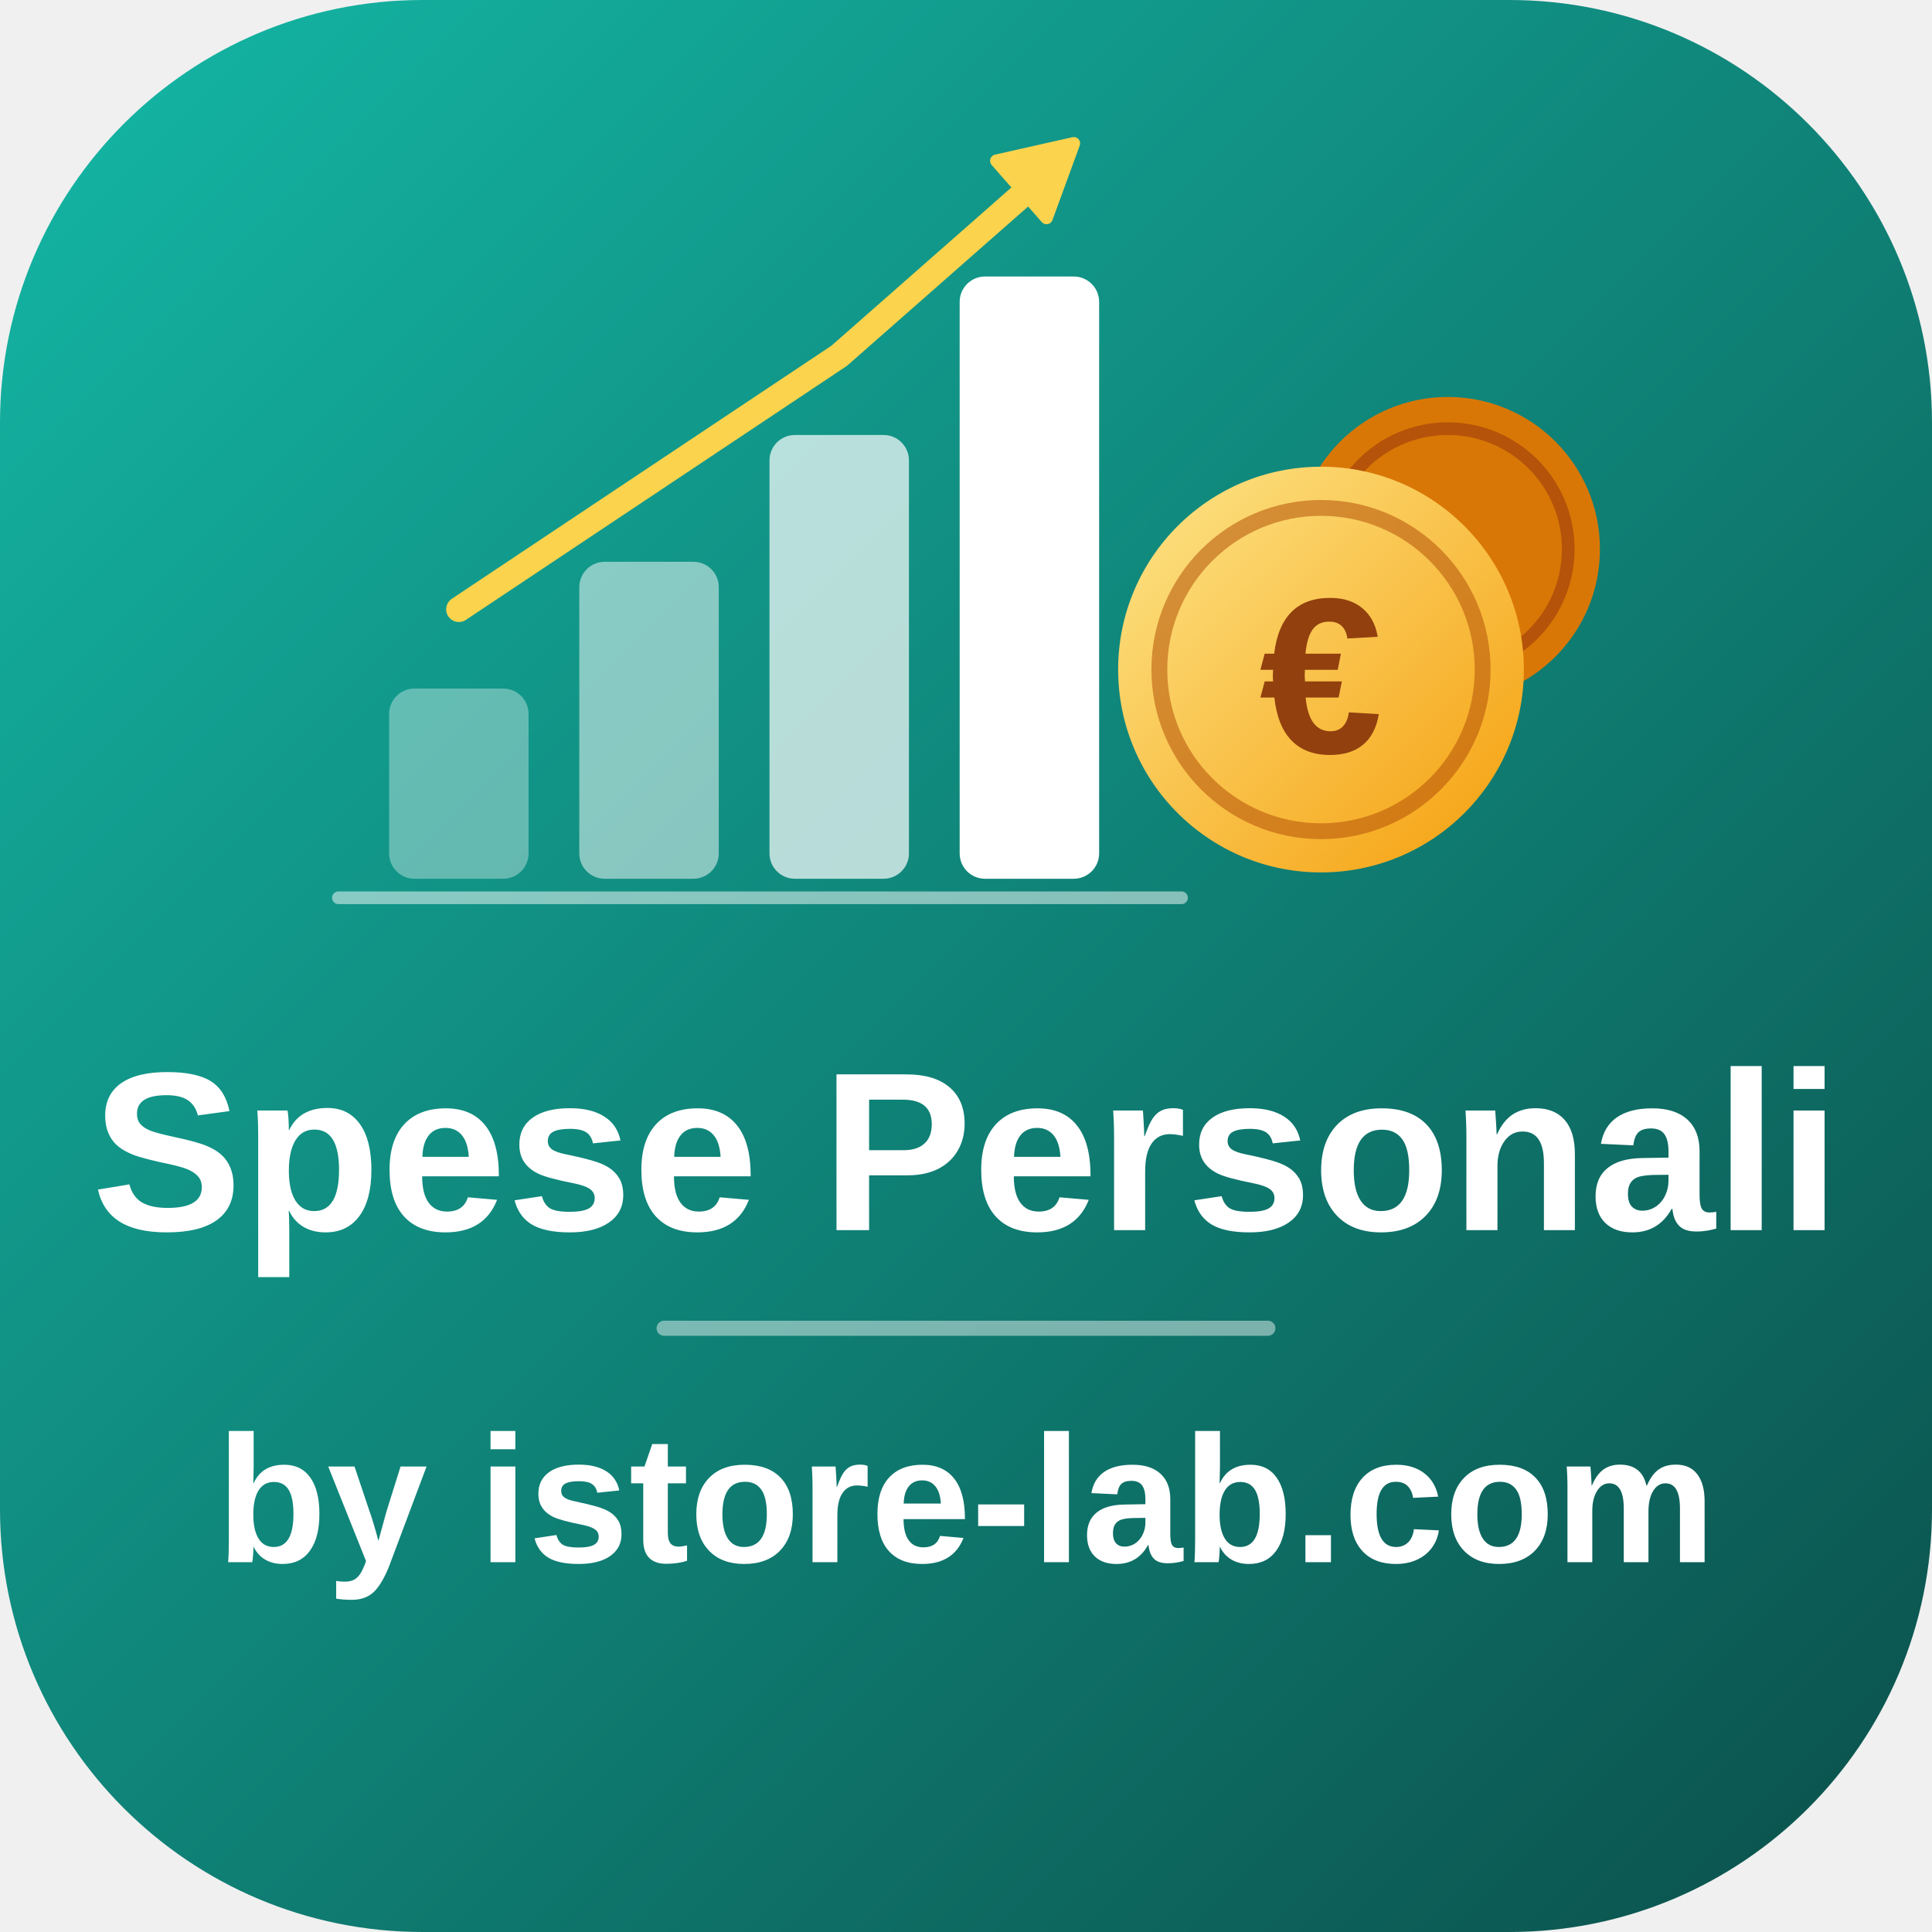
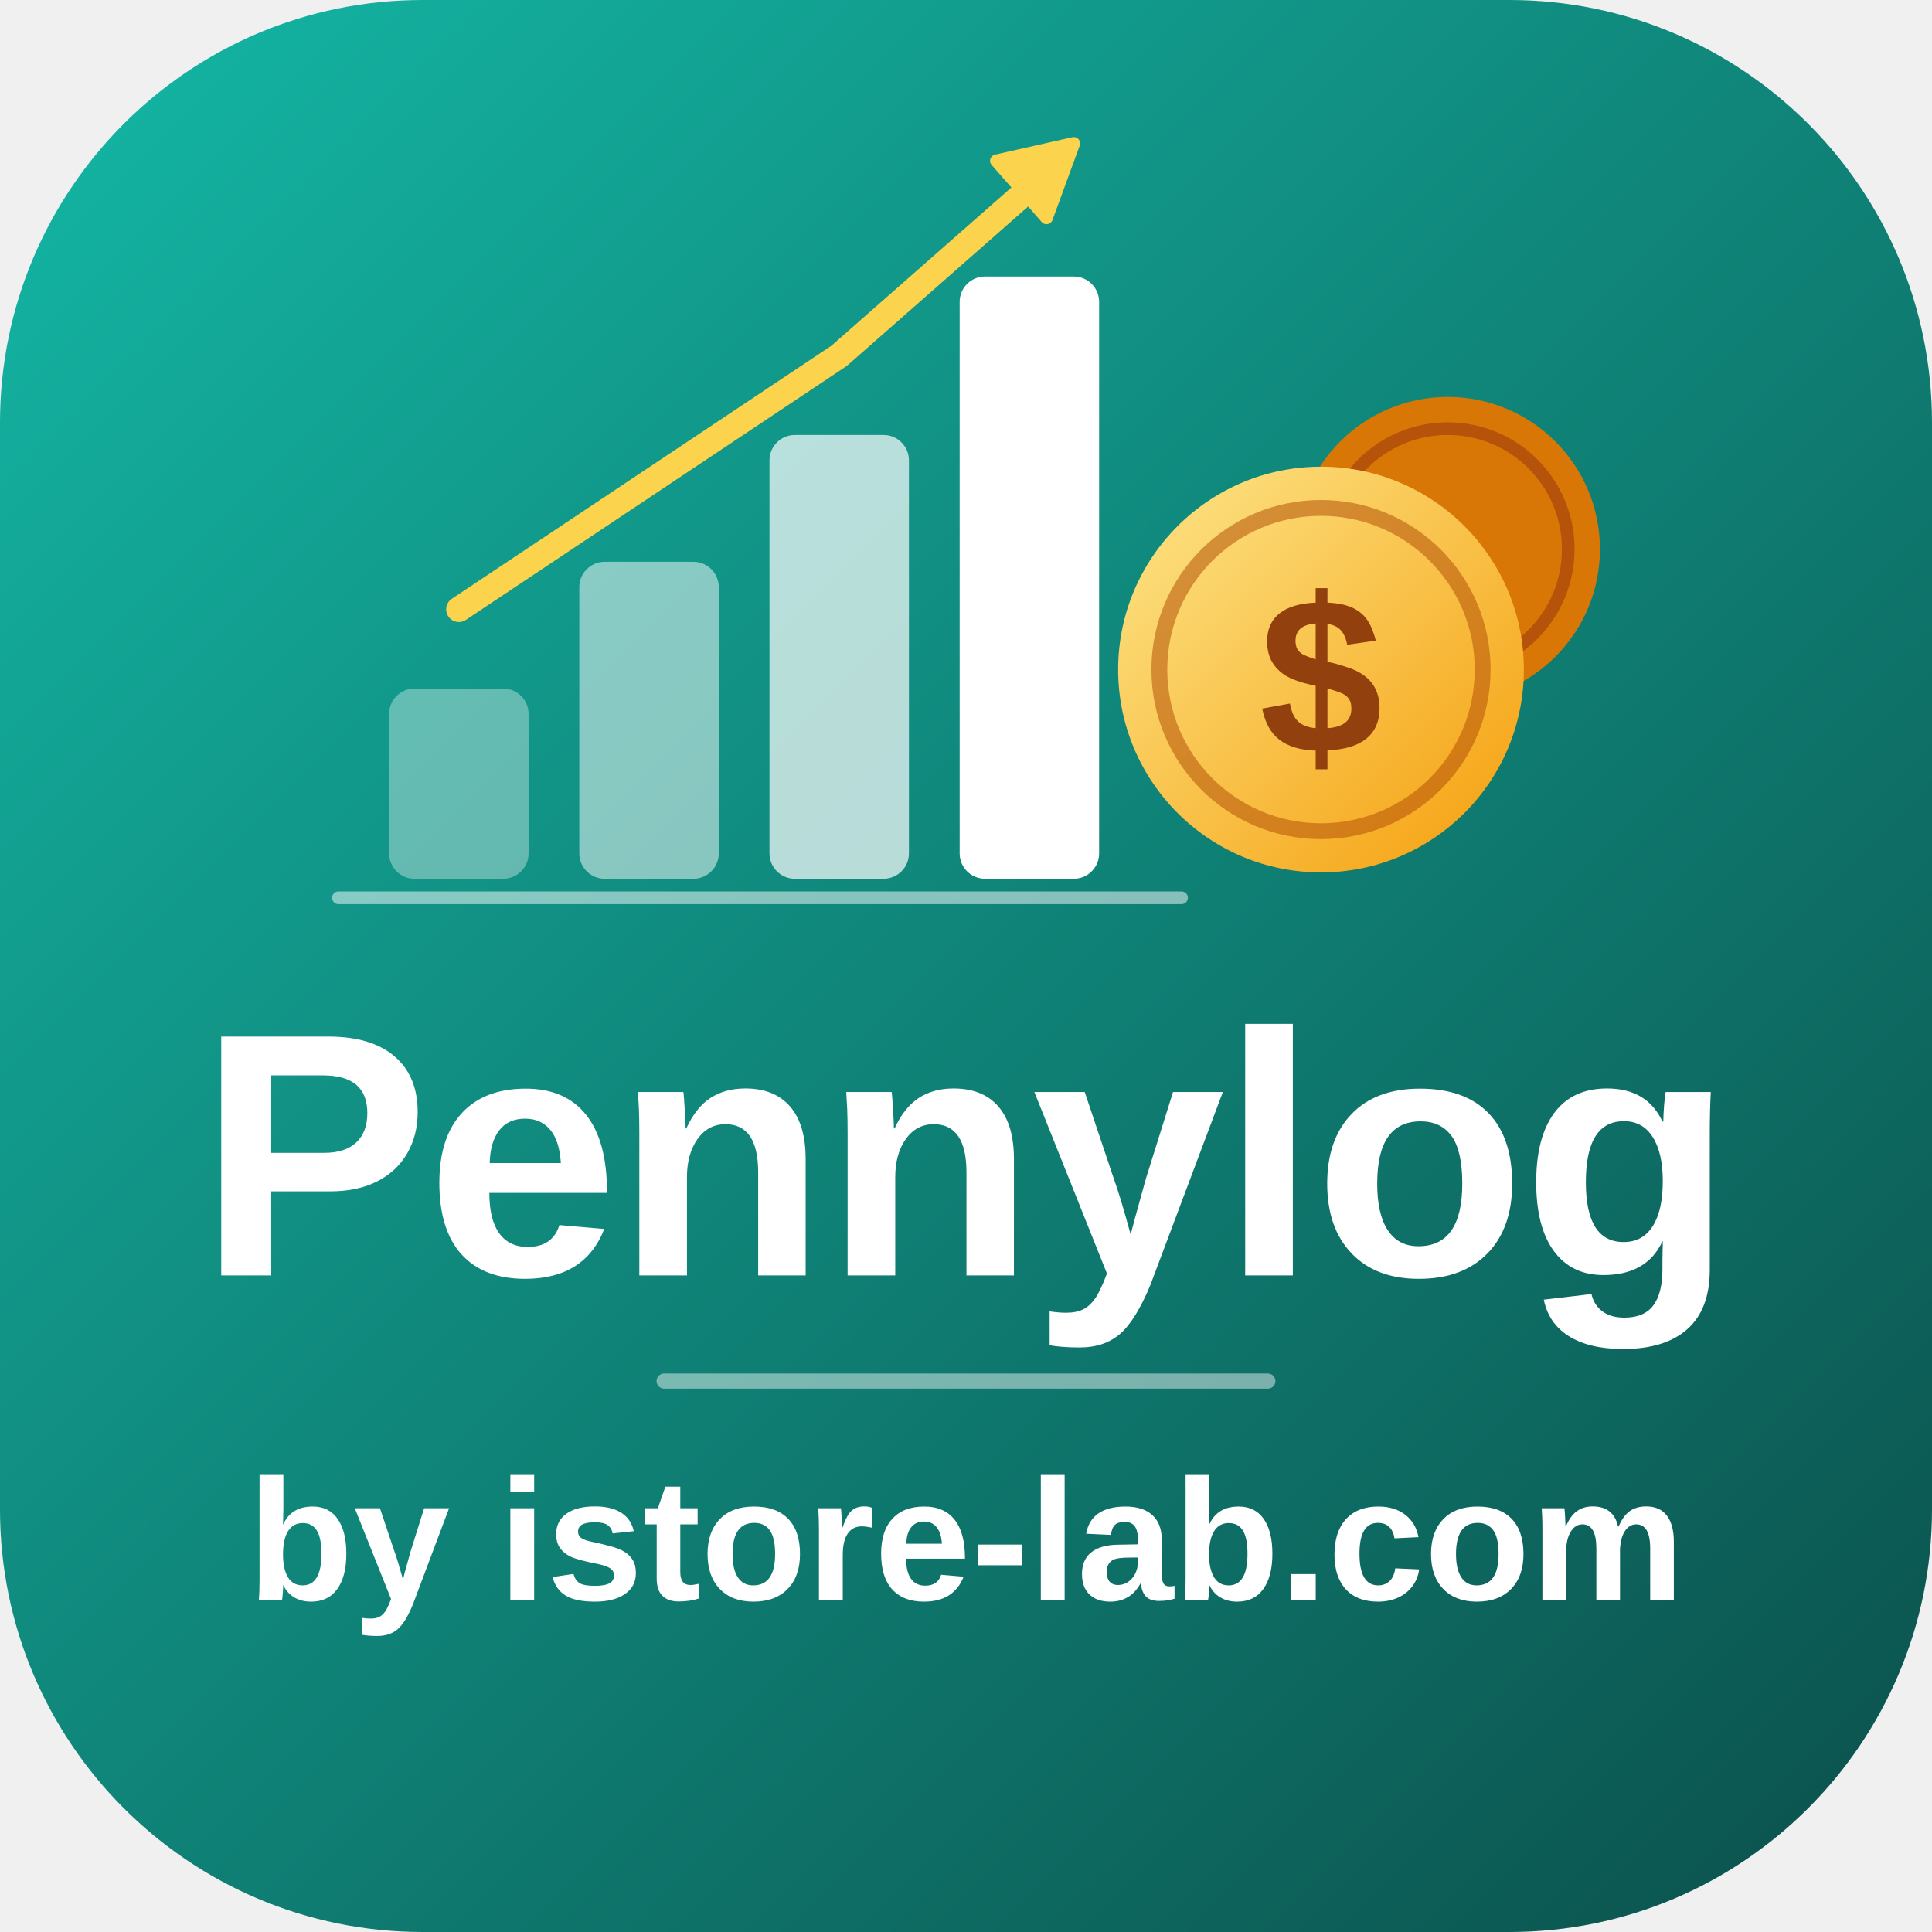
- <svg xmlns="http://www.w3.org/2000/svg" viewBox="0 0 512 512" role="img" aria-label="Spese Personali by istore-lab.com">
+ <svg xmlns="http://www.w3.org/2000/svg" viewBox="0 0 512 512" role="img" aria-label="Pennylog by istore-lab.com">
  <defs>
    <linearGradient id="bg" x1="0" y1="0" x2="1" y2="1">
      <stop offset="0" stop-color="#14b8a6" />
      <stop offset="1" stop-color="#0b4f4a" />
    </linearGradient>
    <linearGradient id="coin" x1="0" y1="0" x2="1" y2="1">
      <stop offset="0" stop-color="#fde68a" />
      <stop offset="1" stop-color="#f59e0b" />
    </linearGradient>
  </defs>
  <rect width="512" height="512" rx="112" fill="url(#bg)" />
  <g transform="translate(256 38) scale(.84) translate(-258 -58)">
    <g fill="#fff">
      <rect x="76" y="230" width="44" height="60" rx="8" opacity=".35" />
      <rect x="136" y="190" width="44" height="100" rx="8" opacity=".5" />
      <rect x="196" y="150" width="44" height="140" rx="8" opacity=".7" />
      <rect x="256" y="100" width="44" height="190" rx="8" />
    </g>
    <line x1="60" y1="296" x2="326" y2="296" stroke="#fff" stroke-opacity=".5" stroke-width="4" stroke-linecap="round" />
    <polyline points="98,205 158,165 218,125 276,74" fill="none" stroke="#fcd34d" stroke-width="8" stroke-linecap="round" stroke-linejoin="round" />
    <polygon points="292,58 283.4,81.5 267.6,63.5" fill="#fcd34d" stroke="#fcd34d" stroke-width="4" stroke-linejoin="round" />
    <circle cx="410" cy="186" r="48" fill="#d97706" />
    <circle cx="410" cy="186" r="38" fill="none" stroke="#b45309" stroke-width="4" />
    <circle cx="370" cy="224" r="64" fill="url(#coin)" />
    <circle cx="370" cy="224" r="51" fill="none" stroke="#b45309" stroke-opacity=".55" stroke-width="5" />
-     <text x="370" y="226" font-family="Segoe UI, Arial, Helvetica, sans-serif" font-size="70" font-weight="700" fill="#92400e" text-anchor="middle" dominant-baseline="central">€</text>
+     <text x="370" y="226" font-family="Segoe UI, Arial, Helvetica, sans-serif" font-size="70" font-weight="700" fill="#92400e" text-anchor="middle" dominant-baseline="central">$</text>
  </g>
-   <text x="256" y="326" font-family="Segoe UI, Arial, Helvetica, sans-serif" font-size="60" font-weight="700" fill="#fff" text-anchor="middle">Spese Personali</text>
-   <line x1="176" y1="352" x2="336" y2="352" stroke="#fff" stroke-opacity=".45" stroke-width="4" stroke-linecap="round" />
-   <text x="256" y="414" font-family="Segoe UI, Arial, Helvetica, sans-serif" font-size="48" font-weight="600" fill="#fff" text-anchor="middle">by istore-lab.com</text>
+   <text x="256" y="338" font-family="Segoe UI, Arial, Helvetica, sans-serif" font-size="92" font-weight="700" fill="#fff" text-anchor="middle" letter-spacing="-1">Pennylog</text>
+   <line x1="176" y1="366" x2="336" y2="366" stroke="#fff" stroke-opacity=".45" stroke-width="4" stroke-linecap="round" />
+   <text x="256" y="424" font-family="Segoe UI, Arial, Helvetica, sans-serif" font-size="46" font-weight="600" fill="#fff" text-anchor="middle">by istore-lab.com</text>
</svg>
